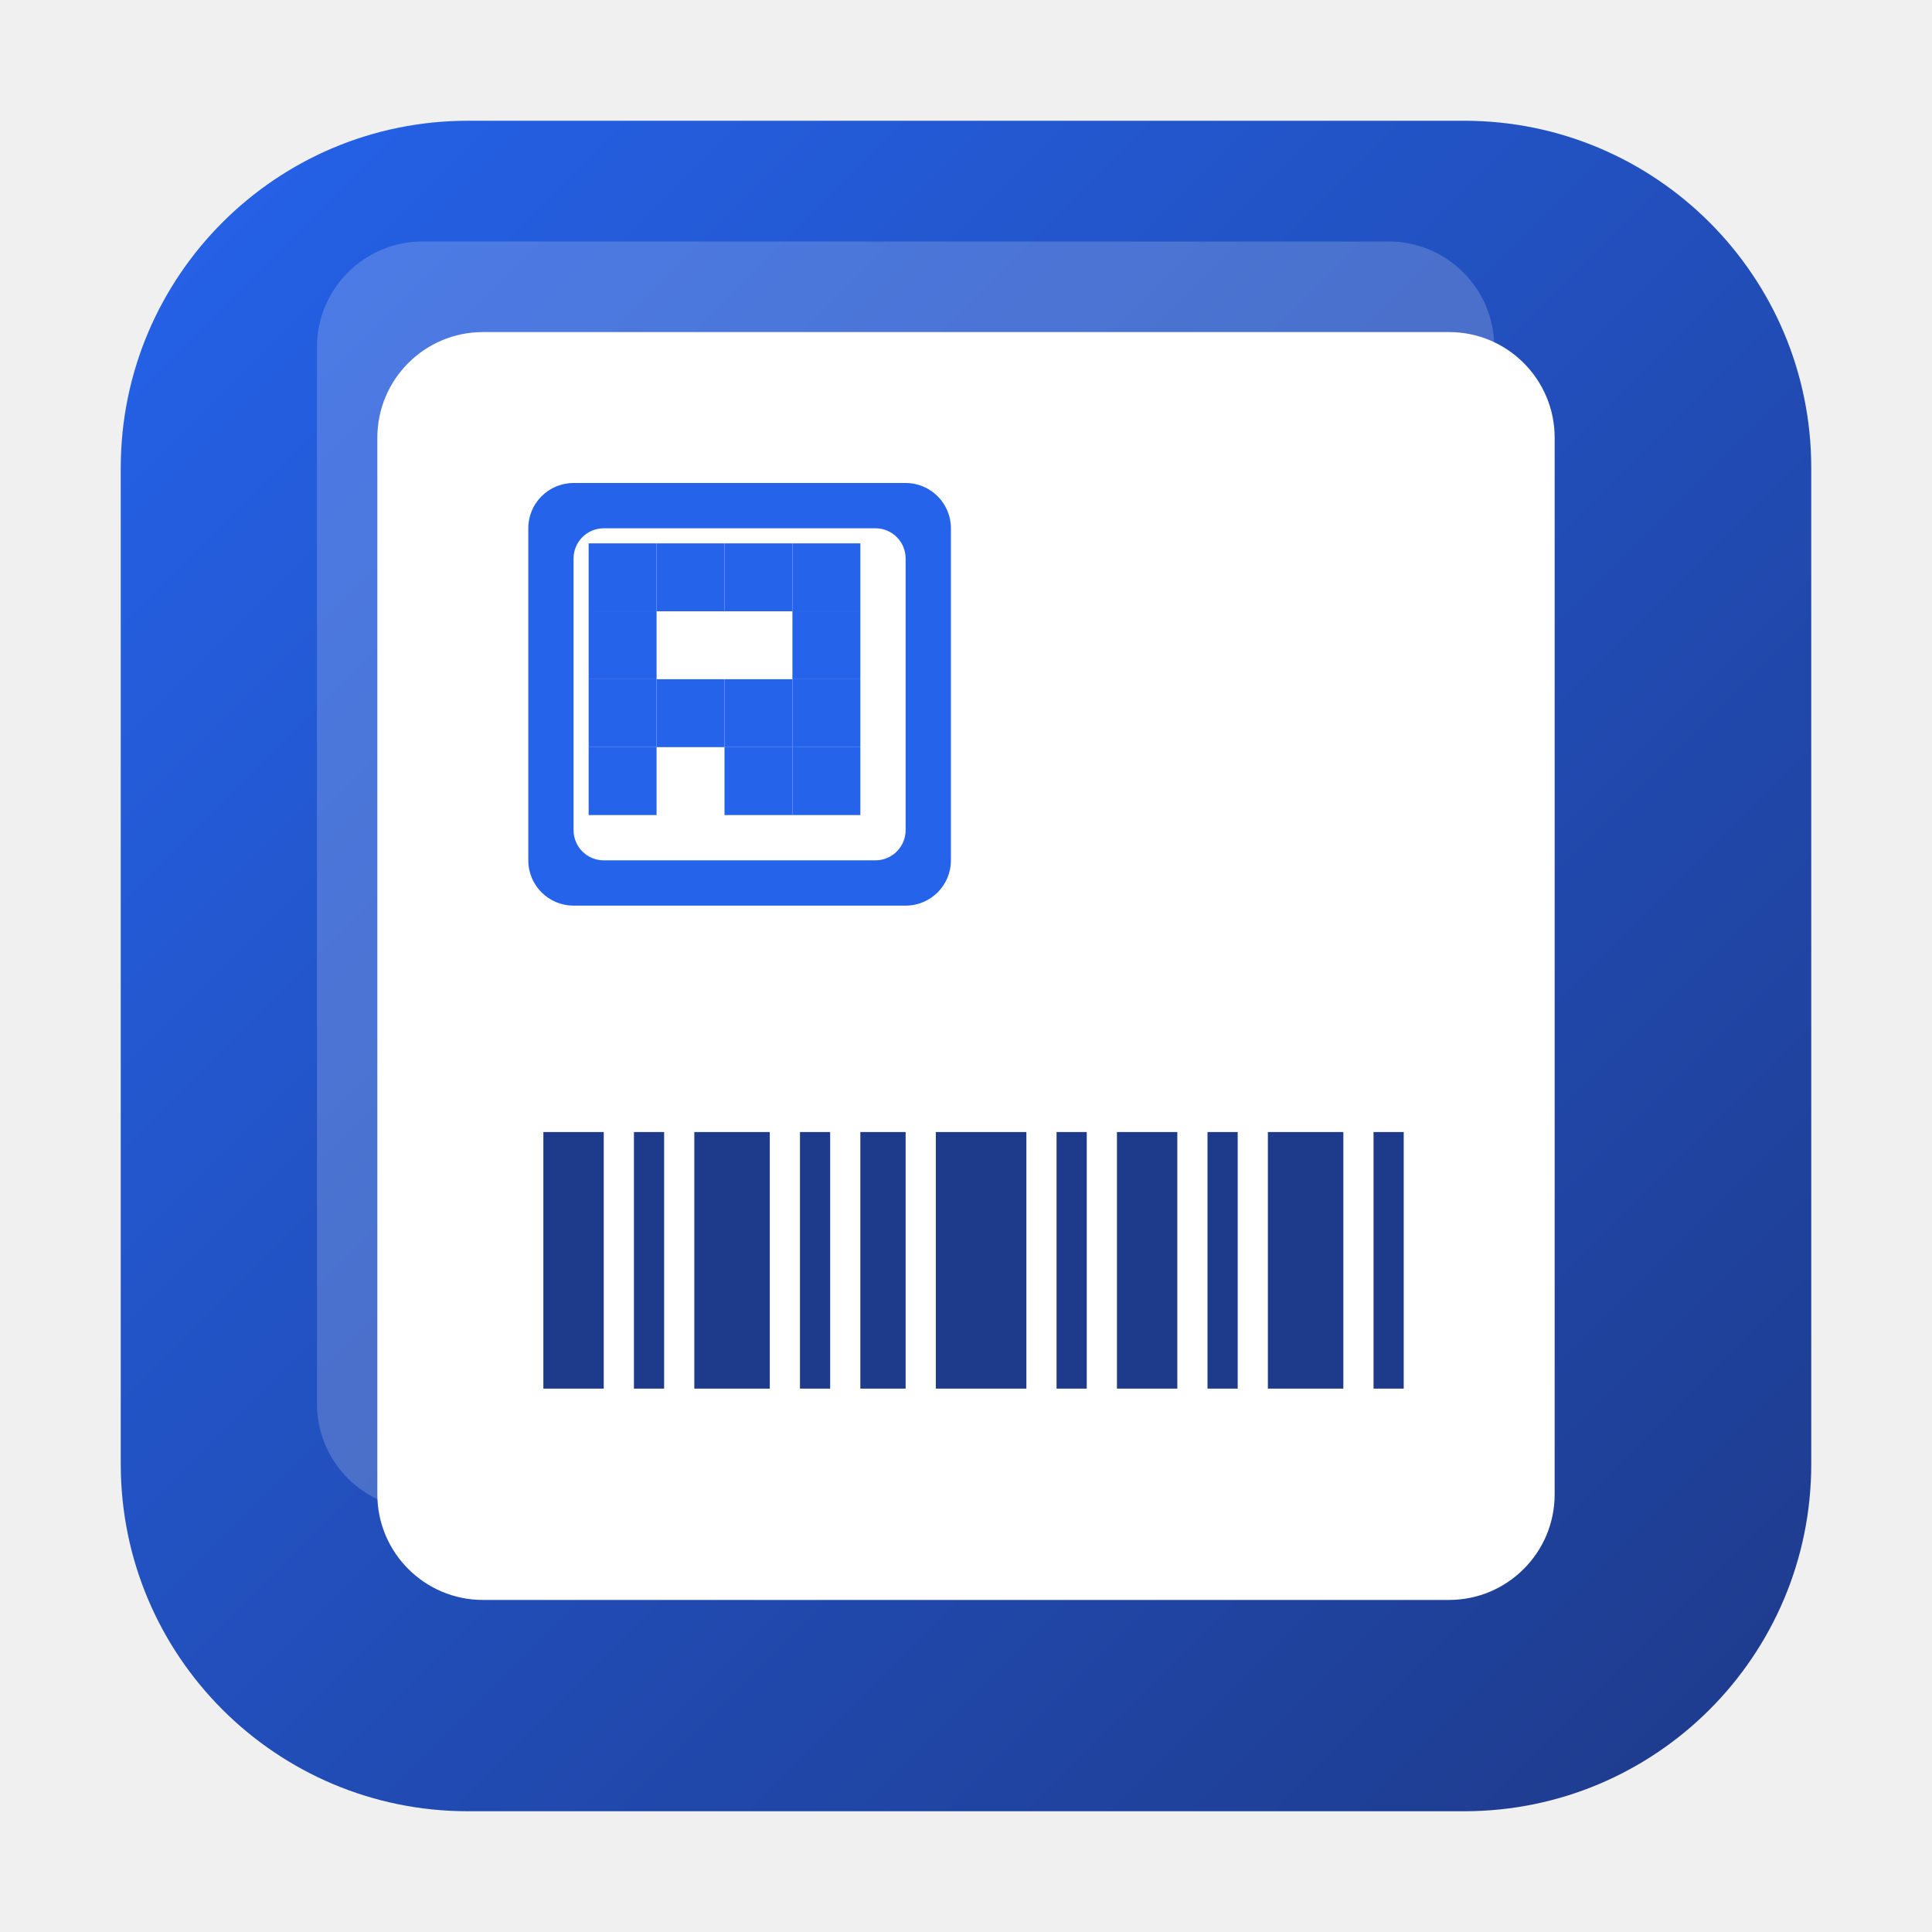
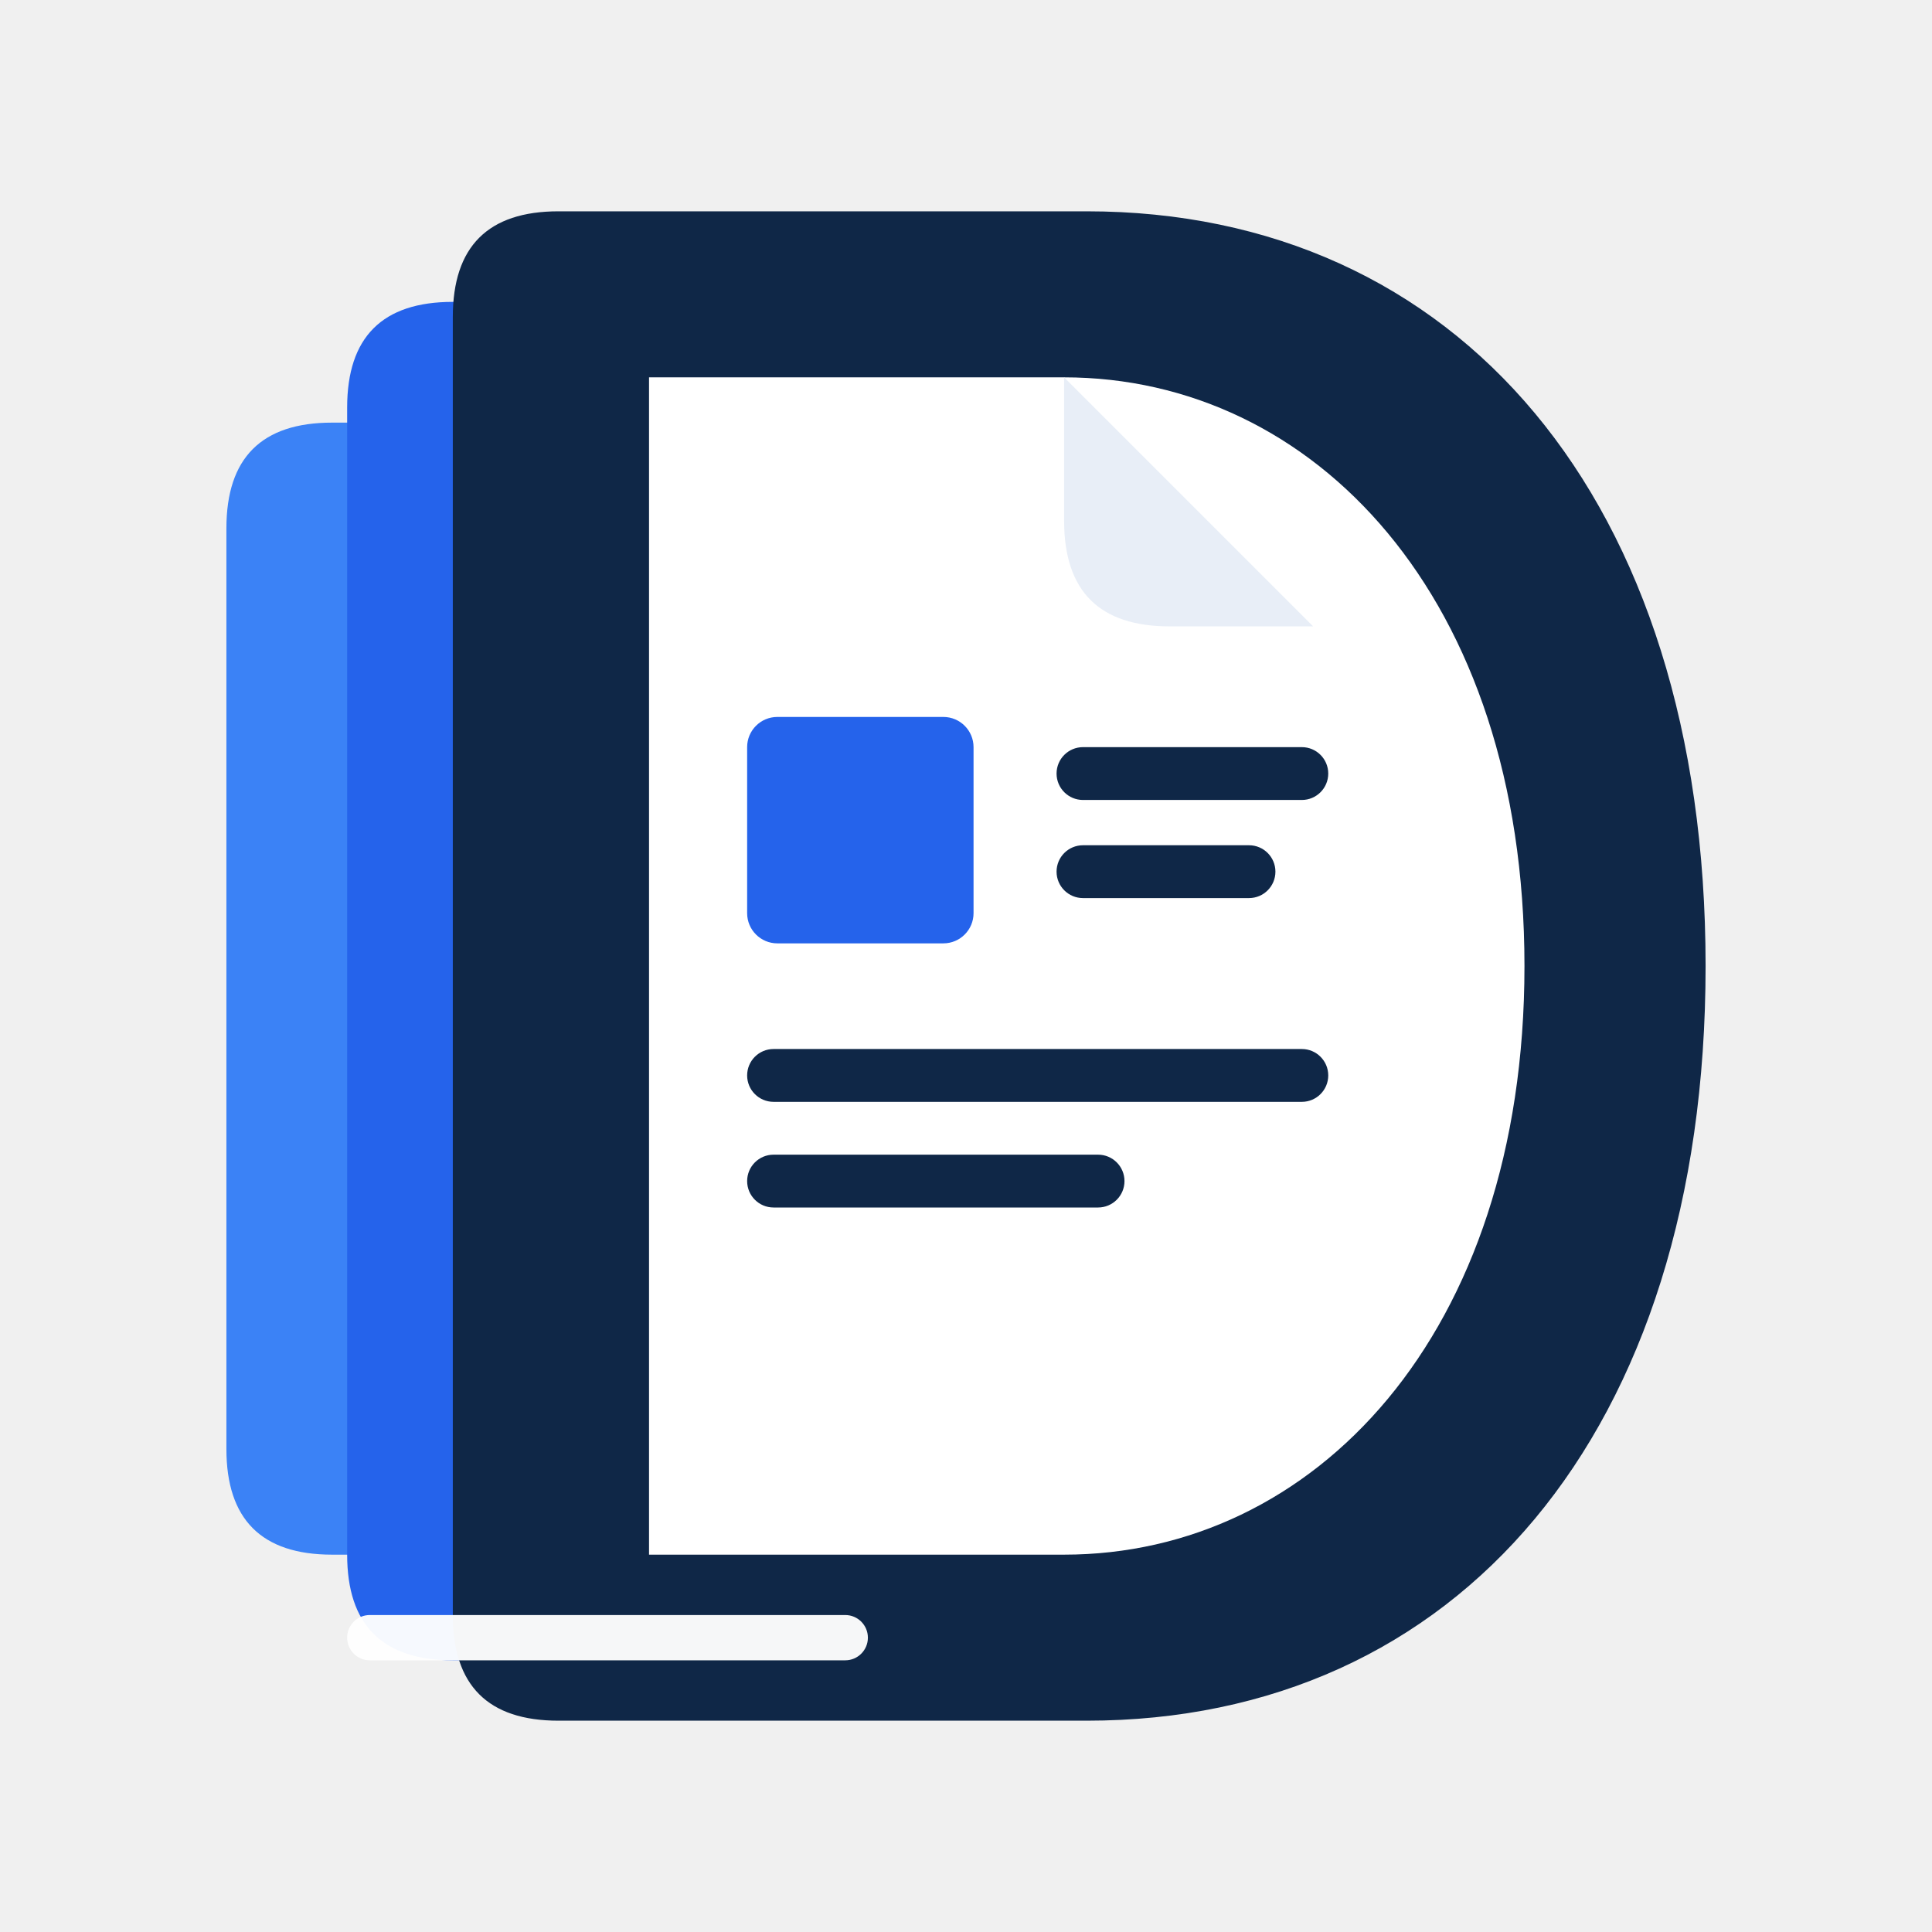
<svg xmlns="http://www.w3.org/2000/svg" viewBox="0 0 256 256" width="256" height="256">
-   <defs>
-     <linearGradient id="g" x1="0" y1="0" x2="1" y2="1">
-       <stop offset="0" stop-color="#2563EB" />
-       <stop offset="1" stop-color="#1E3A8A" />
-     </linearGradient>
-   </defs>
-   <rect x="16" y="16" width="224" height="224" rx="46" fill="url(#g)" />
-   <rect x="42" y="32" width="156" height="168" rx="14" fill="#FFFFFF" opacity="0.18" />
-   <rect x="50" y="44" width="156" height="168" rx="14" fill="#FFFFFF" />
-   <rect x="70" y="64" width="56" height="56" rx="6" fill="#2563EB" />
-   <rect x="76" y="70" width="44" height="44" rx="4" fill="#FFFFFF" />
-   <g fill="#2563EB">
-     <rect x="78" y="72" width="9" height="9" />
-     <rect x="87" y="72" width="9" height="9" />
-     <rect x="96" y="72" width="9" height="9" />
-     <rect x="105" y="72" width="9" height="9" />
-     <rect x="78" y="81" width="9" height="9" />
-     <rect x="105" y="81" width="9" height="9" />
-     <rect x="78" y="90" width="9" height="9" />
-     <rect x="87" y="90" width="9" height="9" />
-     <rect x="96" y="90" width="9" height="9" />
-     <rect x="105" y="90" width="9" height="9" />
-     <rect x="78" y="99" width="9" height="9" />
-     <rect x="96" y="99" width="9" height="9" />
-     <rect x="105" y="99" width="9" height="9" />
-   </g>
-   <g fill="#1E3A8A">
-     <rect x="72" y="150" width="8" height="34" />
-     <rect x="84" y="150" width="4" height="34" />
-     <rect x="92" y="150" width="10" height="34" />
-     <rect x="106" y="150" width="4" height="34" />
-     <rect x="114" y="150" width="6" height="34" />
-     <rect x="124" y="150" width="12" height="34" />
-     <rect x="140" y="150" width="4" height="34" />
-     <rect x="148" y="150" width="8" height="34" />
-     <rect x="160" y="150" width="4" height="34" />
-     <rect x="168" y="150" width="10" height="34" />
-     <rect x="182" y="150" width="4" height="34" />
-   </g>
+   <path d="M30 70 Q30 56 44 56 H86 V206 H44 Q30 206 30 192 Z" fill="#3B82F6" />
+   <path d="M46 54 Q46 40 60 40 H104 V220 H60 Q46 220 46 206 Z" fill="#2563EB" />
+   <path d="M74 28 H144            C193 28 226 66 226 128            C226 190 193 228 144 228            H74            Q60 228 60 214            V42            Q60 28 74 28 Z" fill="#0F2747" />
+   <path d="M86 50 H141            C174 50 202 79 202 128            C202 177 174 206 141 206            H86            V50 Z" fill="#FFFFFF" />
+   <path d="M141 50 L174 83 H155            Q141 83 141 69 Z" fill="#E8EEF7" />
+   <rect x="99" y="95" width="30" height="30" rx="4" fill="#2563EB" />
+   <rect x="140" y="99" width="36" height="7" rx="3.5" fill="#0F2747" />
+   <rect x="140" y="112" width="29" height="7" rx="3.5" fill="#0F2747" />
+   <rect x="99" y="139" width="77" height="7" rx="3.5" fill="#0F2747" />
+   <rect x="99" y="153" width="50" height="7" rx="3.5" fill="#0F2747" />
+   <rect x="46" y="214" width="69" height="6" rx="3" fill="#FFFFFF" opacity="0.96" />
</svg>
